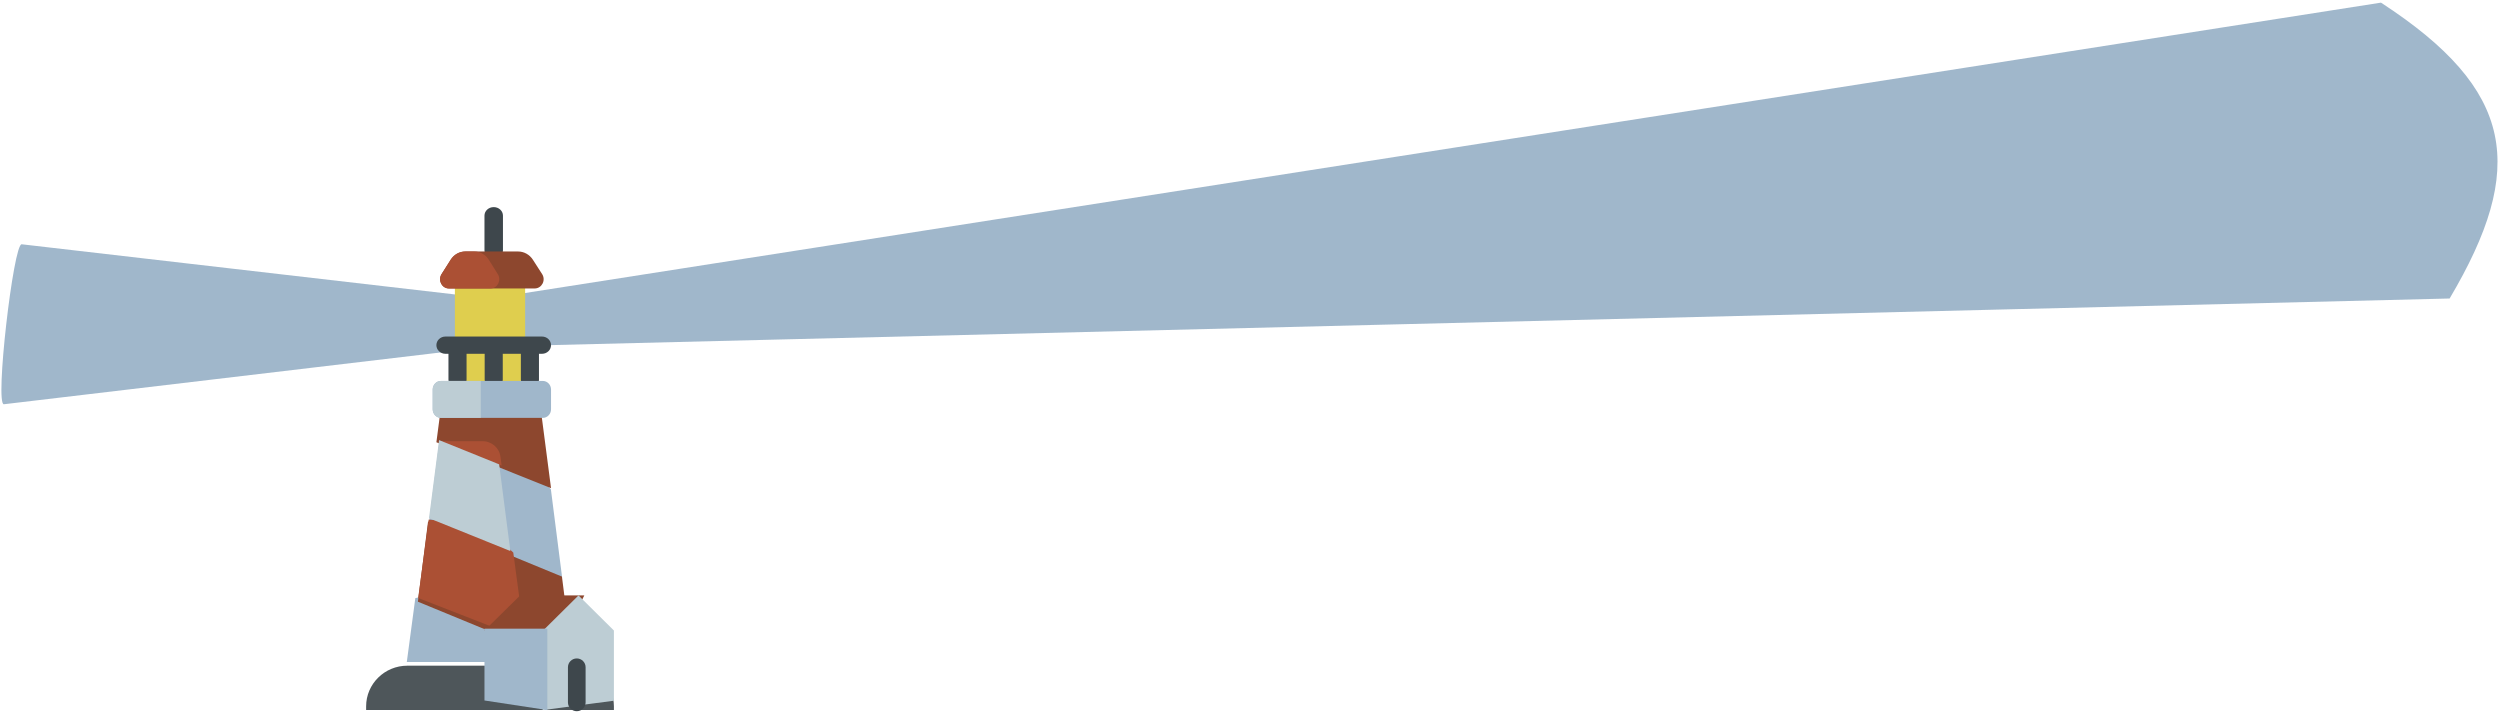
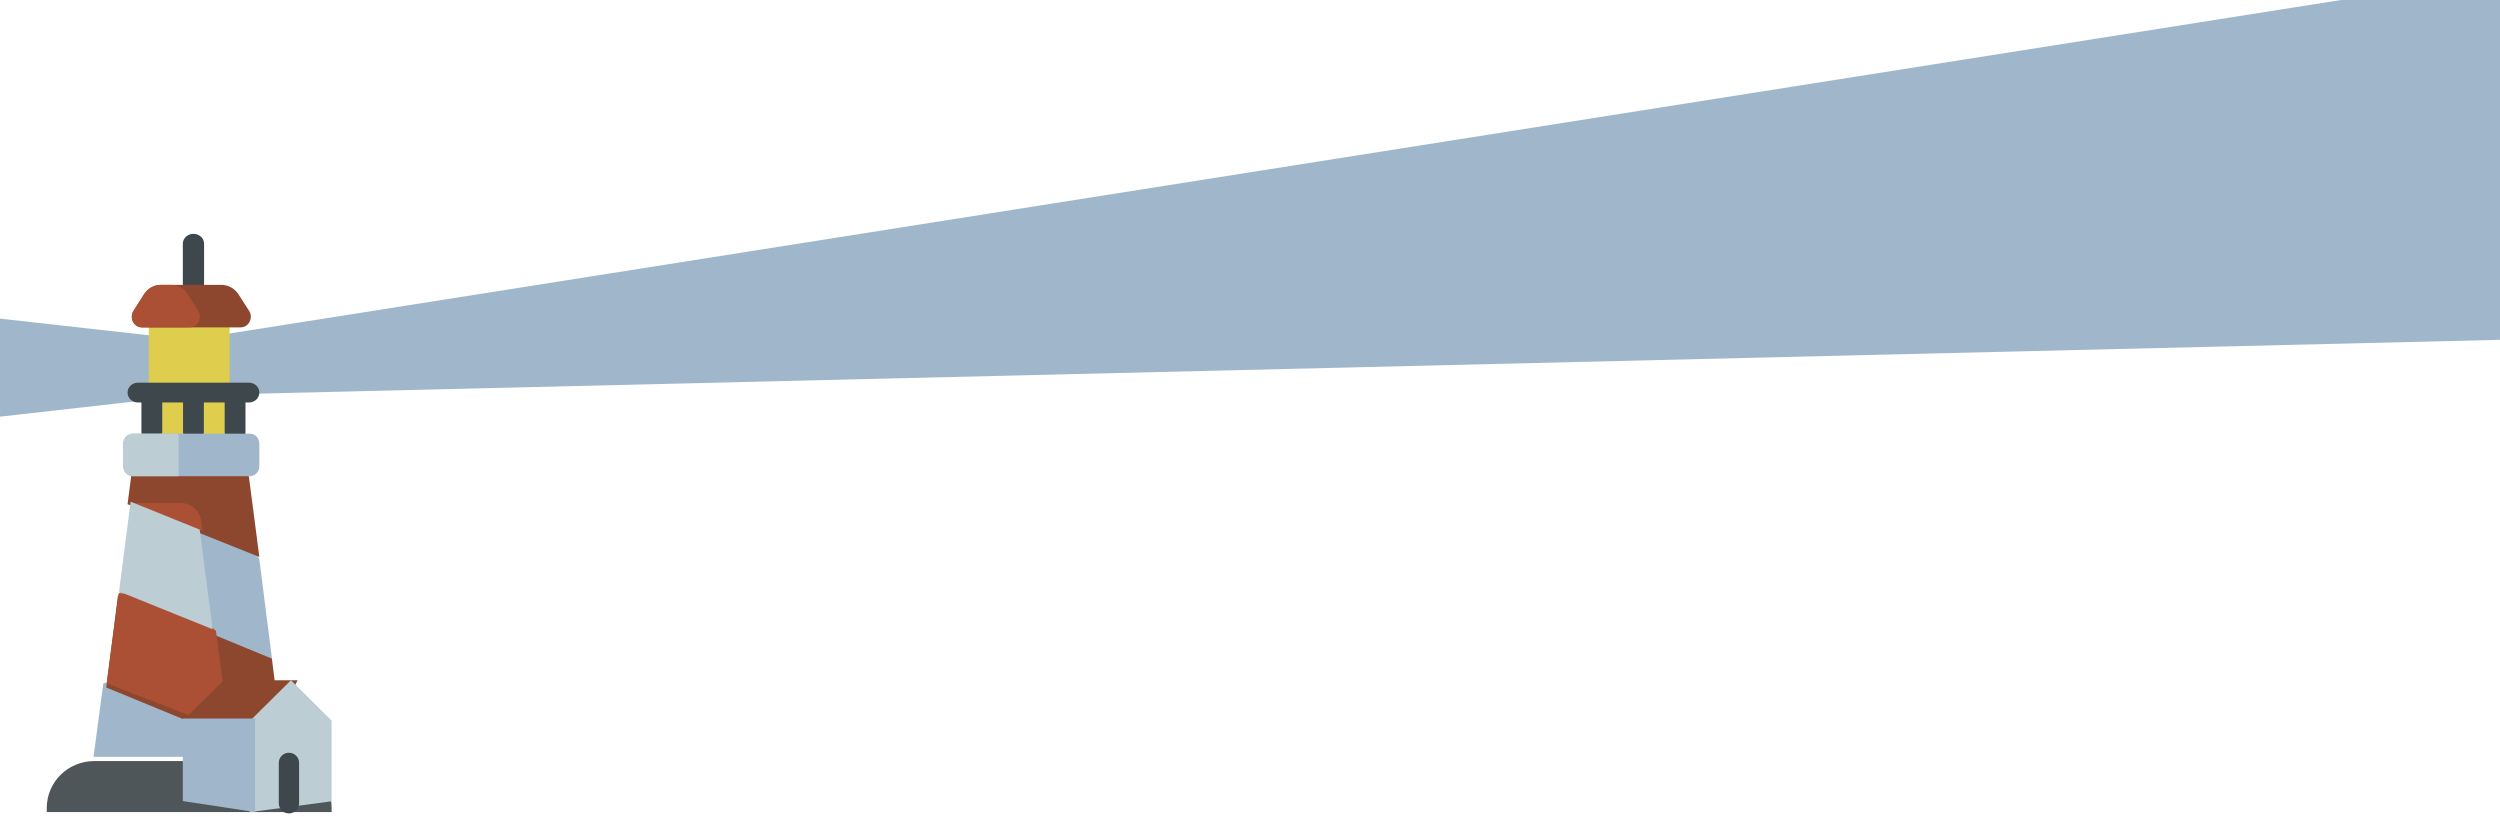
- <svg xmlns="http://www.w3.org/2000/svg" width="676px" height="193px" viewBox="0 0 676 193" version="1.1">
+ <svg xmlns="http://www.w3.org/2000/svg" width="588px" height="192px" viewBox="0 0 588 192" version="1.1">
  <defs />
  <g id="Page-1" stroke="none" stroke-width="1" fill="none" fill-rule="evenodd">
-     <g id="lighthouse-(2)" fill-rule="nonzero">
-       <path d="M132.5,93.721 L662.379,80.714 C683.226,45.486 680.194,24.374 643.813,0.714 L132.5,80.714 L5.879,66.053 C3.647,65.647 -1.459,109.708 1.068,109.307 L132.5,93.721 Z" id="Shape" fill="#A0B7CB" />
-       <path d="M154.833,180 L110.167,180 C103.999,180 99,184.925 99,191 L99,191.981 L166,191.981 L166,191 C166,184.925 161.001,180 154.833,180 Z" id="Shape" fill="#4E565A" />
-       <path d="M133.5,70 C132.119,70 131,68.967 131,67.692 L131,58.308 C131,57.033 132.119,56 133.5,56 C134.881,56 136,57.033 136,58.308 L136,67.692 C136,68.967 134.881,70 133.5,70 Z" id="Shape" fill="#3E474C" />
-       <rect id="Rectangle-path" fill="#DFCE4E" x="123" y="74" width="19" height="32" />
-       <path d="M144.582,78 L121.418,78 C119.49,78 118.34,75.775 119.409,74.113 L121.911,70.227 C122.807,68.836 124.314,68 125.928,68 L140.072,68 C141.686,68 143.193,68.836 144.089,70.227 L146.591,74.113 C147.66,75.775 146.51,78 144.582,78 Z" id="Shape" fill="#8D472E" />
-       <path d="M132.644,78 L121.356,78 C119.477,78 118.357,75.775 119.399,74.113 L121.836,70.227 C122.709,68.836 124.177,68 125.75,68 L128.25,68 C129.823,68 131.291,68.836 132.164,70.227 L134.601,74.113 C135.643,75.775 134.522,78 132.644,78 Z" id="Shape" fill="#AB5034" />
-       <path d="M146.553,91 L120.448,91 C119.096,91 118,92.045 118,93.333 C118,94.622 119.096,95.667 120.448,95.667 L121.263,95.667 L121.263,102.667 C121.263,103.956 122.359,105 123.711,105 C125.062,105 126.158,103.955 126.158,102.667 L126.158,95.667 L131.053,95.667 L131.053,102.667 C131.053,103.956 132.148,105 133.5,105 C134.852,105 135.947,103.955 135.947,102.667 L135.947,95.667 L140.842,95.667 L140.842,102.667 C140.842,103.956 141.938,105 143.289,105 C144.641,105 145.737,103.955 145.737,102.667 L145.737,95.667 L146.553,95.667 C147.905,95.667 149,94.622 149,93.333 C149,92.045 147.905,91 146.553,91 Z" id="Shape" fill="#3E474C" />
-       <polygon id="Shape" fill="#A0B7CB" points="148.965 132.341 138.101 119 118.734 119.969 116 141.41 133.072 158 152 156.142" />
-       <polygon id="Shape" fill="#8D472E" points="145.613 106 119.77 106 118 119.586 149 132" />
-       <polygon id="Shape" fill="#A0B7CB" points="112.303 161.732 110 179 155 179 154.92 178.403 132.511 157" />
-       <polygon id="Shape" fill="#8D472E" points="151.949 155.91 115.749 141 113 162.701 155 180" />
-       <g id="Group" transform="translate(113, 119)" fill="#AB5034">
+     <g id="lighthouse-(2)">
+       <path d="M66.833,179 L22.167,179 C15.999,179 11,183.933 11,190.018 L11,191 L78,191 L78,190.018 C78,183.933 73.001,179 66.833,179 Z" id="Shape" fill="#4E565A" fill-rule="nonzero" />
+       <rect id="Rectangle-5" x="0" y="0" width="588" height="193" />
+       <polygon id="Shape" fill="#A0B7CB" fill-rule="nonzero" points="44.55 92.971 588 79.928 588 0 550.593 0 44.55 79.928 1.70533353e-13 74.941 0 98" />
+       <path d="M45.5,69 C44.119,69 43,67.967 43,66.692 L43,57.308 C43,56.033 44.119,55 45.5,55 C46.881,55 48,56.033 48,57.308 L48,66.692 C48,67.967 46.881,69 45.5,69 Z" id="Shape" fill="#3E474C" fill-rule="nonzero" />
+       <rect id="Rectangle-path" fill="#DFCE4E" fill-rule="nonzero" x="35" y="73" width="19" height="32" />
+       <path d="M56.582,77 L33.418,77 C31.49,77 30.34,74.775 31.409,73.113 L33.911,69.227 C34.807,67.836 36.314,67 37.928,67 L52.072,67 C53.686,67 55.193,67.836 56.089,69.227 L58.591,73.113 C59.66,74.775 58.51,77 56.582,77 Z" id="Shape" fill="#8D472E" fill-rule="nonzero" />
+       <path d="M44.644,77 L33.356,77 C31.477,77 30.357,74.775 31.399,73.113 L33.836,69.227 C34.709,67.836 36.177,67 37.75,67 L40.25,67 C41.823,67 43.291,67.836 44.164,69.227 L46.601,73.113 C47.643,74.775 46.522,77 44.644,77 Z" id="Shape" fill="#AB5034" fill-rule="nonzero" />
+       <path d="M58.553,90 L32.448,90 C31.096,90 30,91.045 30,92.333 C30,93.622 31.096,94.667 32.448,94.667 L33.263,94.667 L33.263,101.667 C33.263,102.956 34.359,104 35.711,104 C37.062,104 38.158,102.955 38.158,101.667 L38.158,94.667 L43.053,94.667 L43.053,101.667 C43.053,102.956 44.148,104 45.5,104 C46.852,104 47.947,102.955 47.947,101.667 L47.947,94.667 L52.842,94.667 L52.842,101.667 C52.842,102.956 53.938,104 55.289,104 C56.641,104 57.737,102.955 57.737,101.667 L57.737,94.667 L58.553,94.667 C59.905,94.667 61,93.622 61,92.333 C61,91.045 59.905,90 58.553,90 Z" id="Shape" fill="#3E474C" fill-rule="nonzero" />
+       <polygon id="Shape" fill="#A0B7CB" fill-rule="nonzero" points="60.965 131.341 50.101 118 30.734 118.969 28 140.41 45.072 157 64 155.142" />
+       <polygon id="Shape" fill="#8D472E" fill-rule="nonzero" points="57.613 105 31.77 105 30 118.586 61 131" />
+       <polygon id="Shape" fill="#A0B7CB" fill-rule="nonzero" points="24.303 160.732 22 178 67 178 66.92 177.403 44.511 156" />
+       <polygon id="Shape" fill="#8D472E" fill-rule="nonzero" points="63.949 154.91 27.749 140 25 161.701 67 179" />
+       <g id="Group" transform="translate(25, 118)" fill-rule="nonzero" fill="#AB5034">
        <polygon id="Shape" points="25.791 30.413 17.622 22.769 2.912 21.496 0.074 42.694 28.941 53.944" />
        <path d="M22.317,4.458 C21.998,2.077 19.917,0.296 17.453,0.296 L5.75,0.296 L5.75,0.299 L22.642,6.882 L22.317,4.458 Z" id="Shape" />
      </g>
-       <polygon id="Shape" fill="#BDCDD4" points="134.971 125.558 118.729 119 116 140.117 138 149" />
-       <path d="M146.76,113 L119.24,113 C118.003,113 117,111.955 117,110.667 L117,105.333 C117,104.045 118.003,103 119.24,103 L146.76,103 C147.997,103 149,104.045 149,105.333 L149,110.667 C149,111.956 147.997,113 146.76,113 Z" id="Shape" fill="#A0B7CB" />
-       <path d="M130,113 L119.275,113 C118.019,113 117,111.955 117,110.667 L117,105.333 C117,104.045 118.019,103 119.275,103 L130,103 L130,113 Z" id="Shape" fill="#BDCDD4" />
-       <polygon id="Shape" fill="#8D472E" points="140.649 161 131 170.5 148.351 180 158 161" />
-       <polygon id="Shape" fill="#BDCDD4" points="156.425 161 146.85 170.49 138 179.98 146.85 192 166 189.469 166 170.49" />
-       <polygon id="Shape" fill="#A0B7CB" points="148 170 131 170 131 189.412 148 192" />
-       <g id="Group" transform="translate(153, 178)" fill="#3E474C">
+       <polygon id="Shape" fill="#BDCDD4" fill-rule="nonzero" points="46.971 124.558 30.729 118 28 139.117 50 148" />
+       <path d="M58.76,112 L31.24,112 C30.003,112 29,110.955 29,109.667 L29,104.333 C29,103.045 30.003,102 31.24,102 L58.76,102 C59.997,102 61,103.045 61,104.333 L61,109.667 C61,110.956 59.997,112 58.76,112 Z" id="Shape" fill="#A0B7CB" fill-rule="nonzero" />
+       <path d="M42,112 L31.275,112 C30.019,112 29,110.955 29,109.667 L29,104.333 C29,103.045 30.019,102 31.275,102 L42,102 L42,112 Z" id="Shape" fill="#BDCDD4" fill-rule="nonzero" />
+       <polygon id="Shape" fill="#8D472E" fill-rule="nonzero" points="52.649 160 43 169.5 60.351 179 70 160" />
+       <polygon id="Shape" fill="#BDCDD4" fill-rule="nonzero" points="68.425 160 58.85 169.49 50 178.98 58.85 191 78 188.469 78 169.49" />
+       <polygon id="Shape" fill="#A0B7CB" fill-rule="nonzero" points="60 169 43 169 43 188.412 60 191" />
+       <g id="Group" transform="translate(65, 177)" fill-rule="nonzero" fill="#3E474C">
        <path d="M2.959,14.311 C1.64,14.311 0.571,13.246 0.571,11.933 L0.571,2.418 C0.571,1.105 1.64,0.04 2.959,0.04 C4.278,0.04 5.347,1.105 5.347,2.418 L5.347,11.933 C5.347,13.246 4.277,14.311 2.959,14.311 Z" id="Shape" />
      </g>
    </g>
  </g>
</svg>
